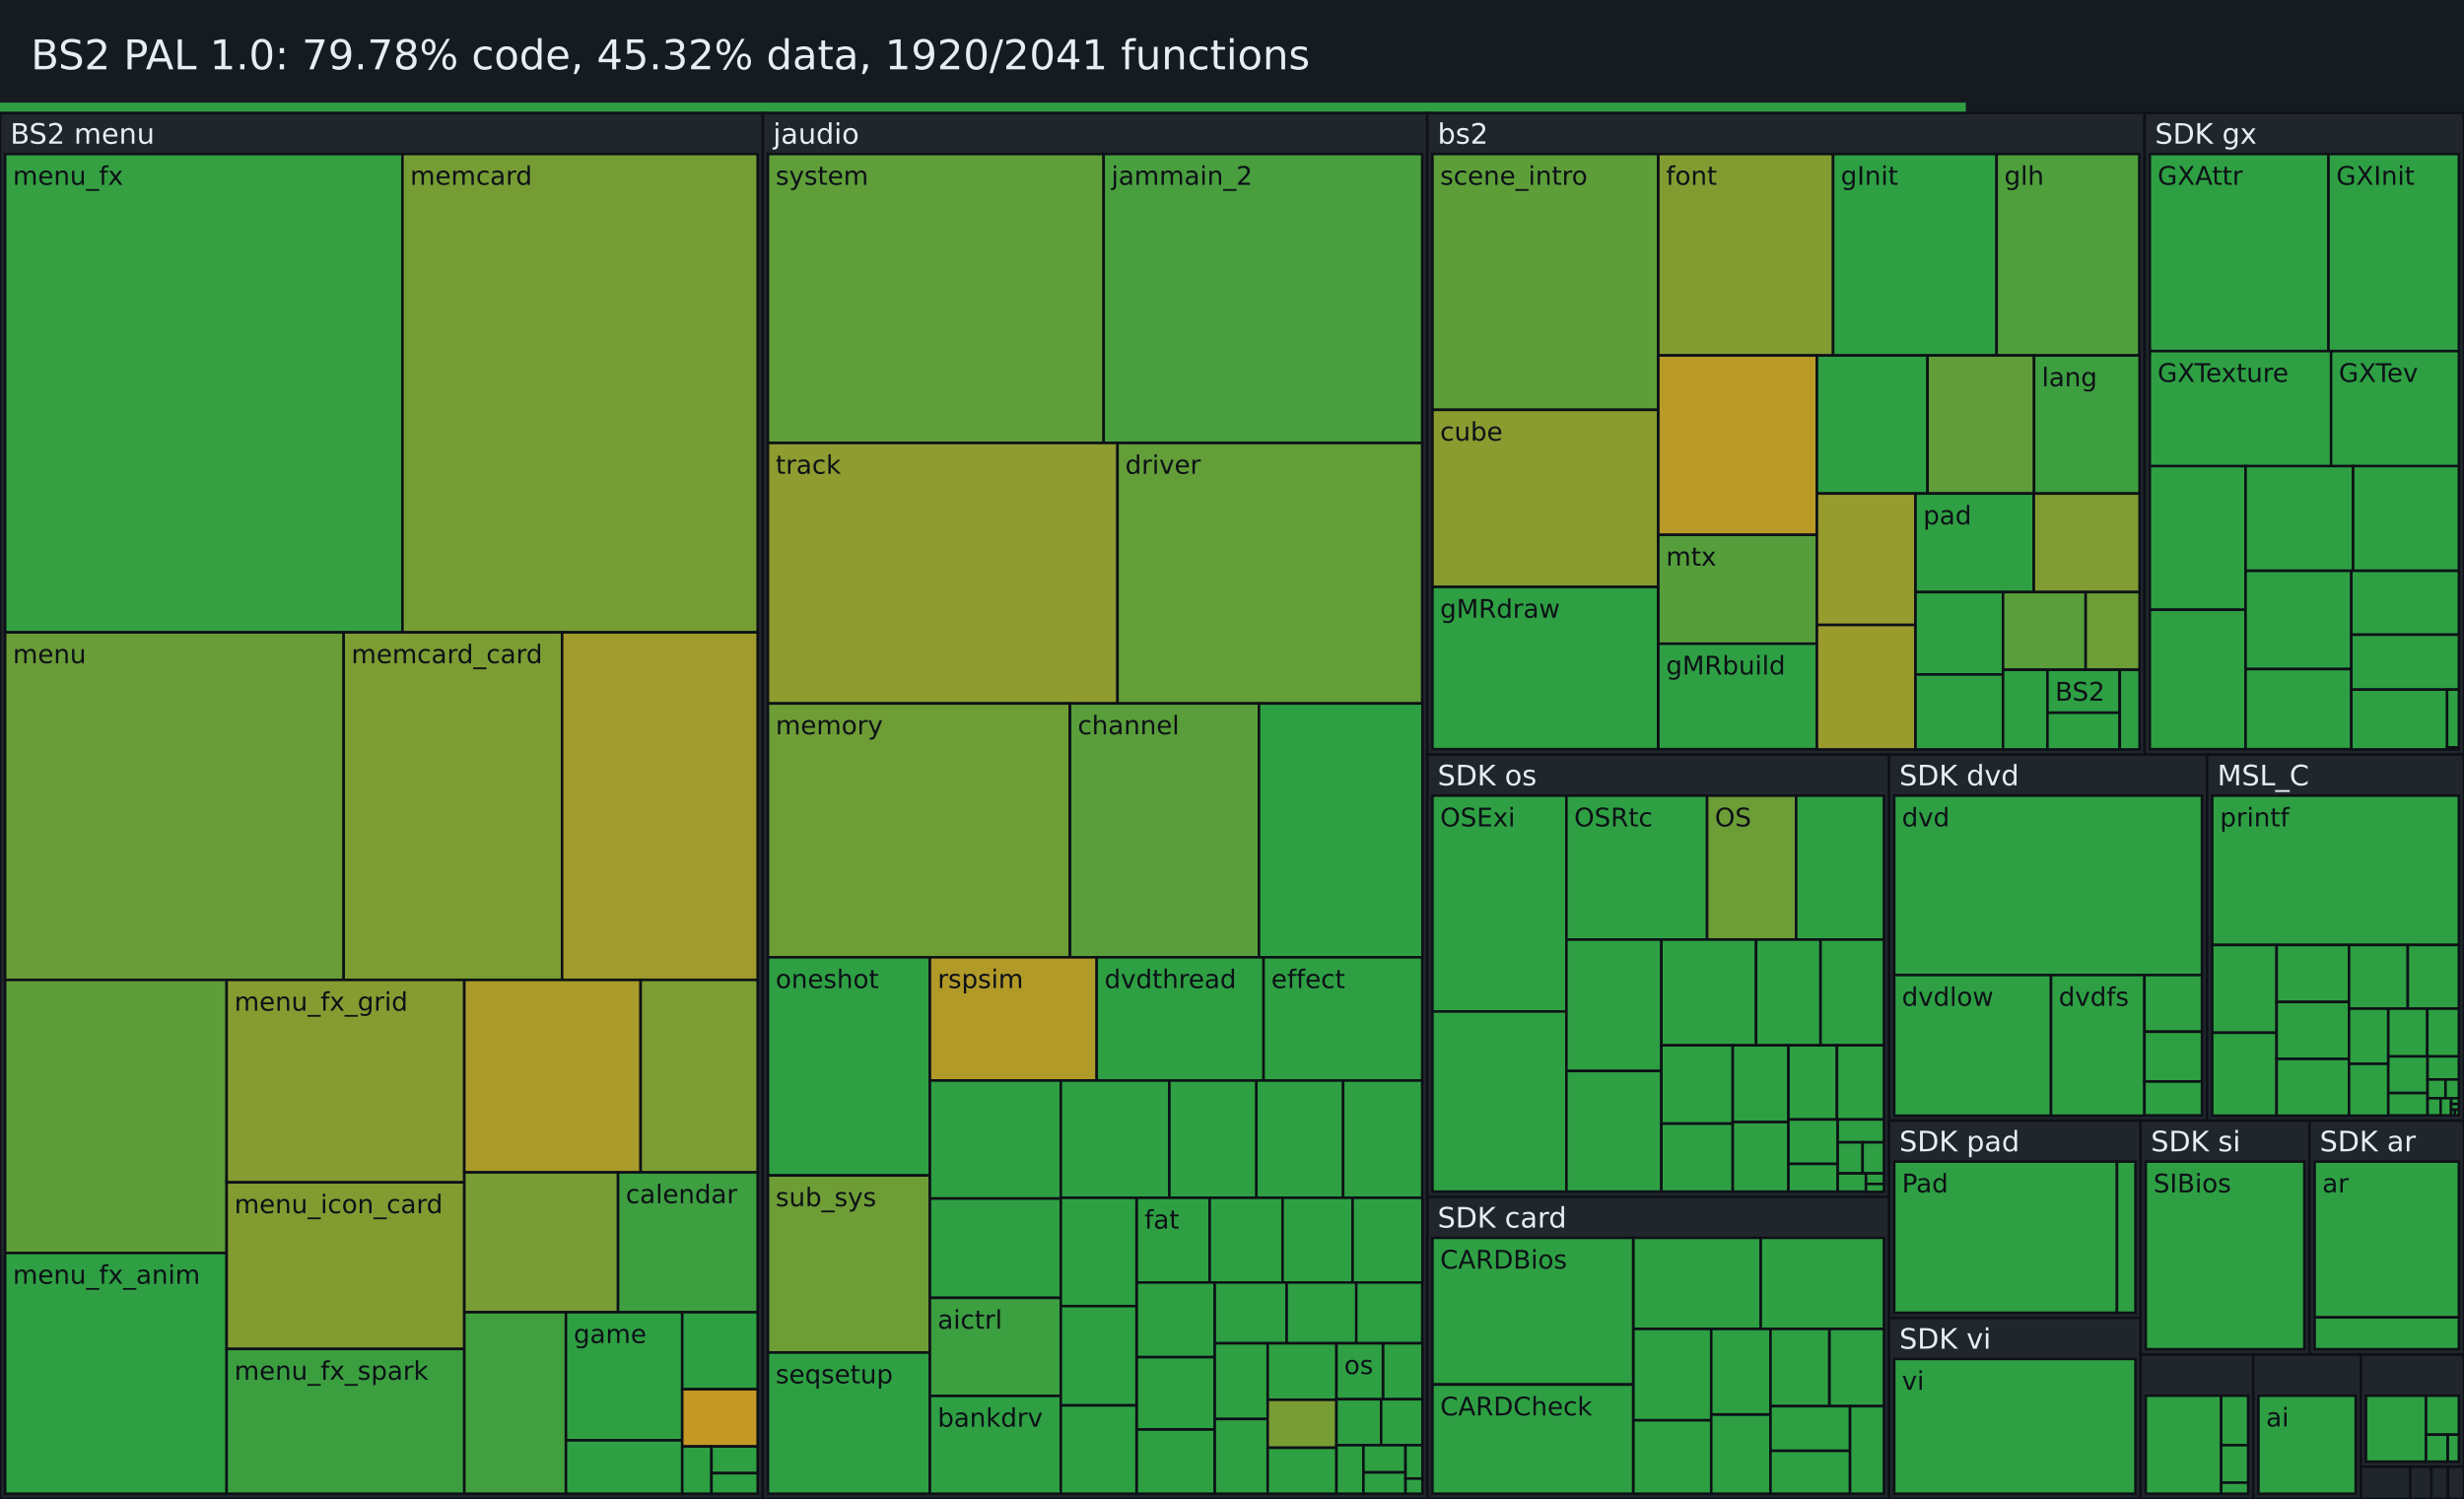
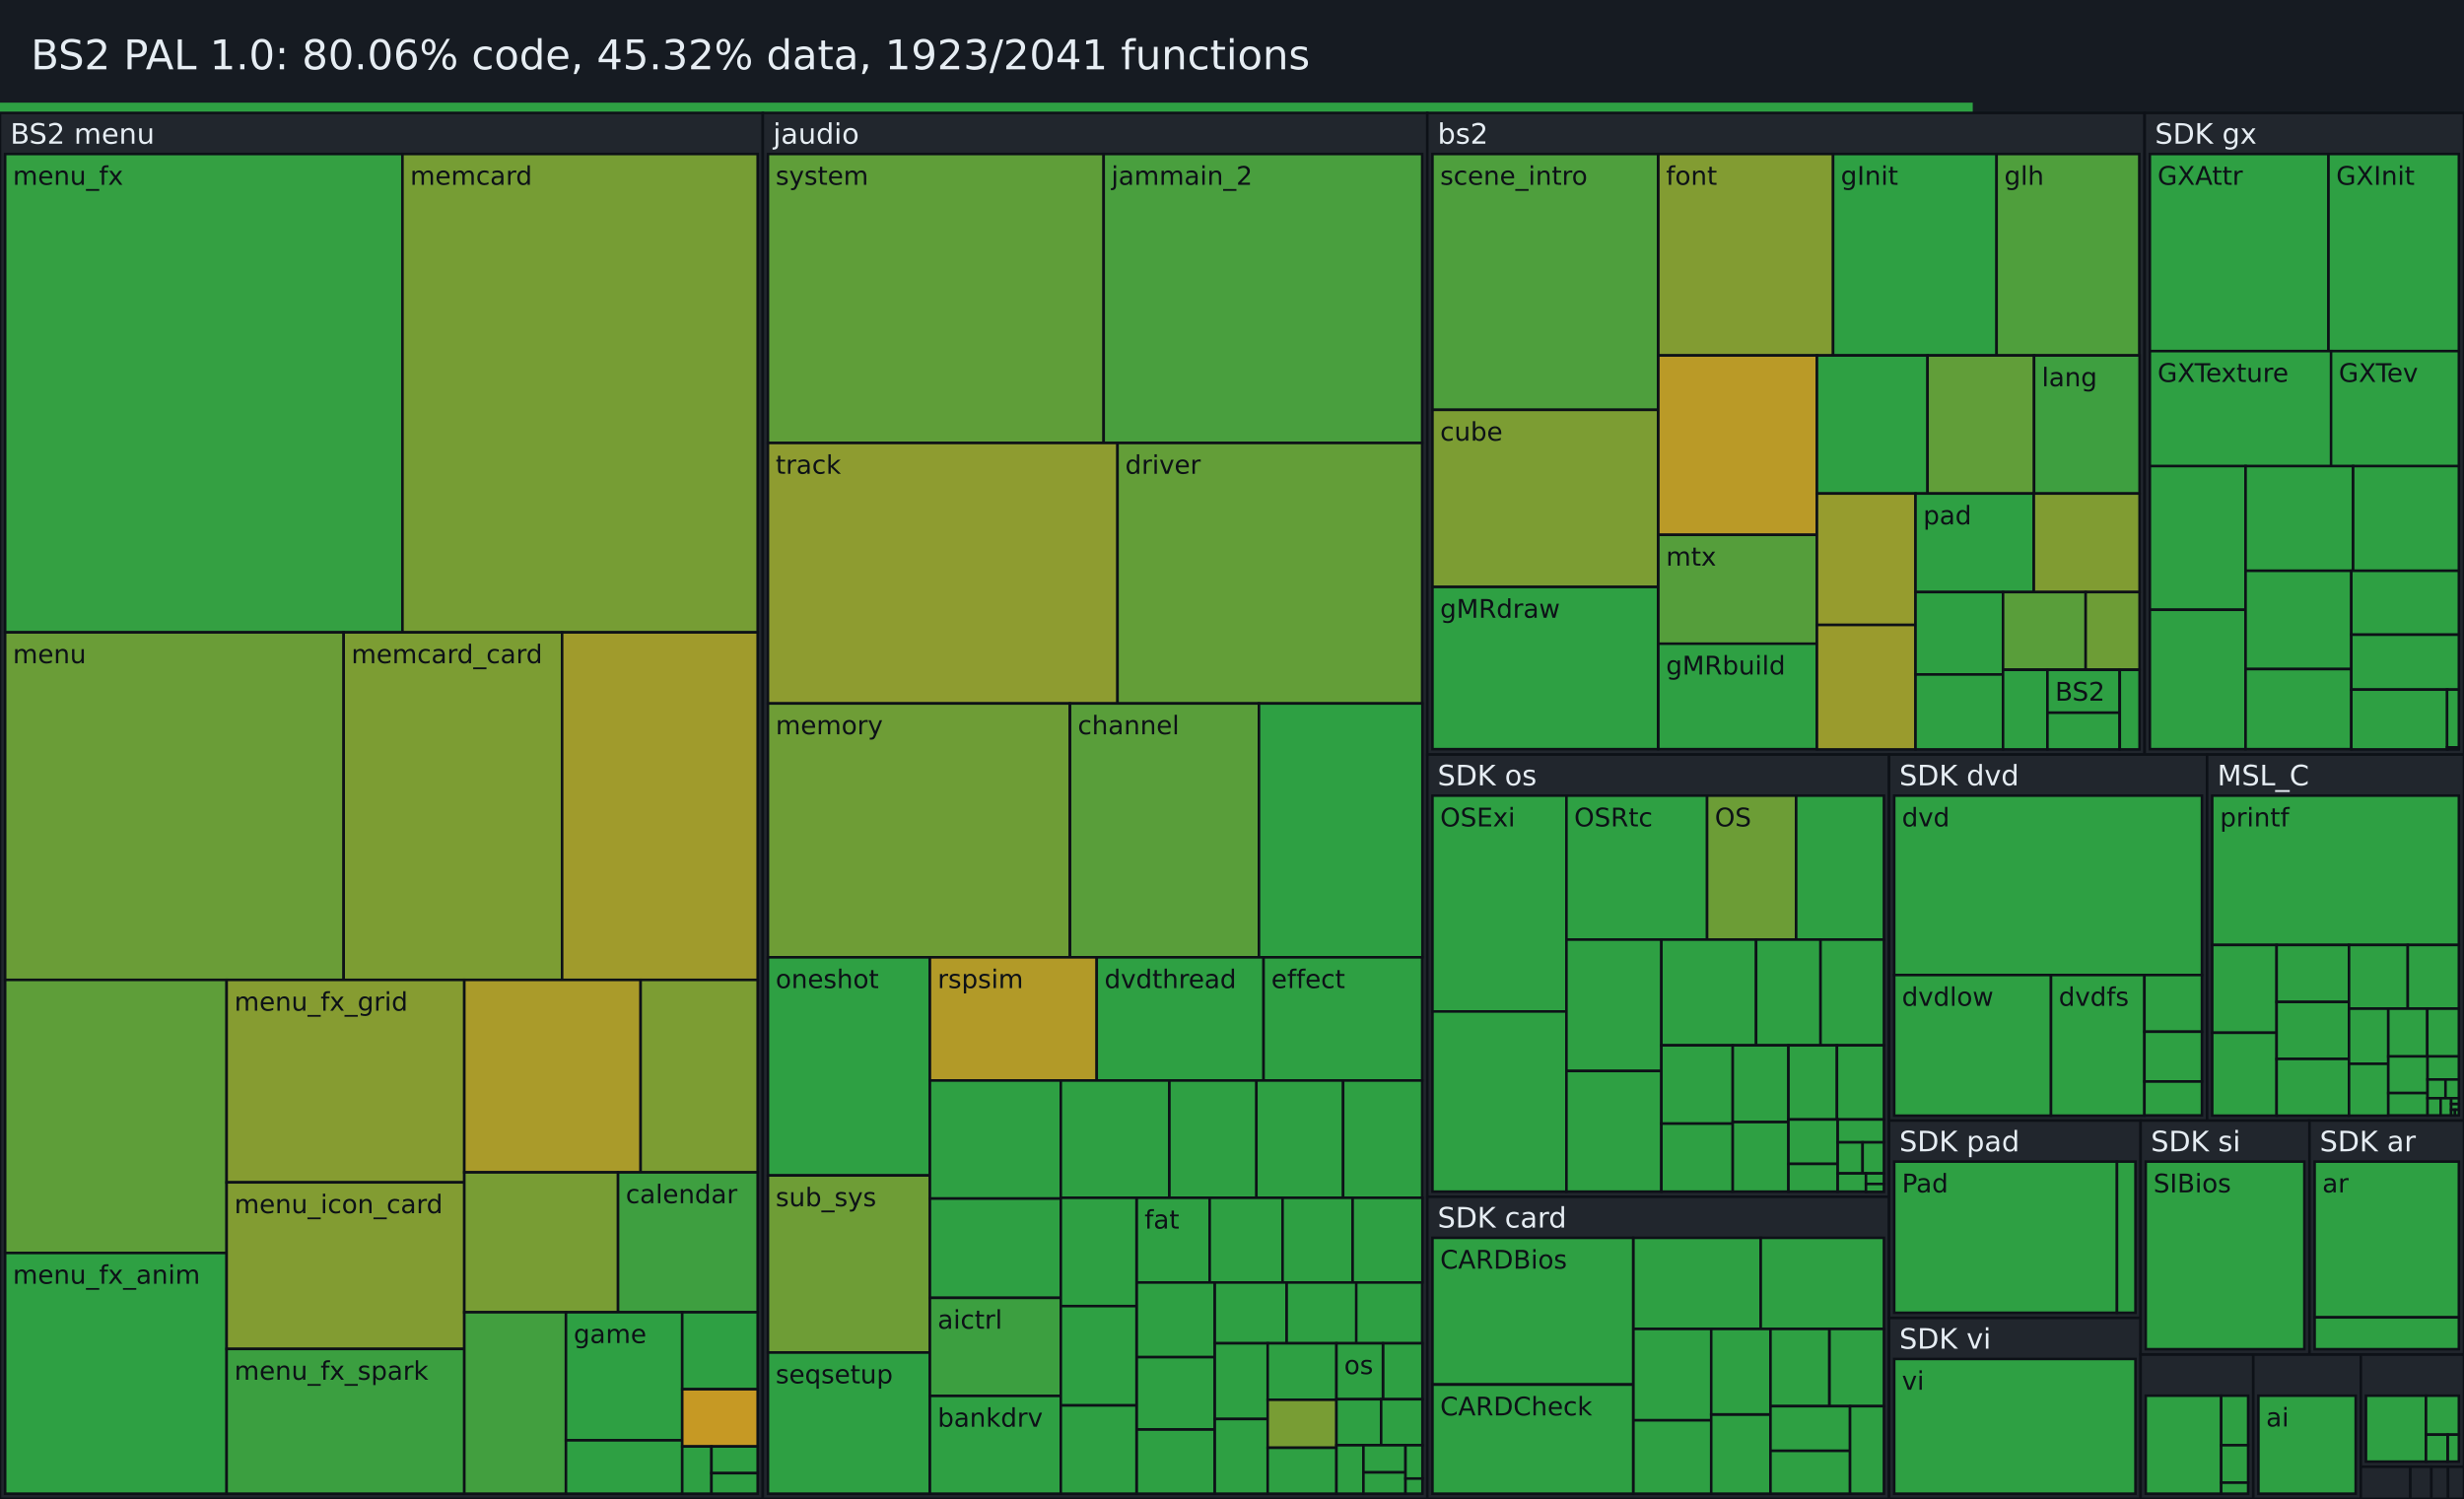
<svg xmlns="http://www.w3.org/2000/svg" width="960" height="584" font-family="Verdana,DejaVu Sans,sans-serif">
  <rect width="100%" height="100%" fill="#0d1117" />
  <rect x="0" y="0" width="960" height="44" fill="#161b22" />
-   <rect x="0" y="40" width="765.9" height="4" fill="#2ea043" />
-   <text x="12" y="27" font-size="16" fill="#e6edf3">BS2 PAL 1.0: 79.78% code, 45.32% data, 1920/2041 functions</text>
+   <rect x="0" y="40" width="768.6" height="4" fill="#2ea043" />
+   <text x="12" y="27" font-size="16" fill="#e6edf3">BS2 PAL 1.0: 80.06% code, 45.32% data, 1923/2041 functions</text>
  <g>
    <rect x="0.0" y="44.0" width="297.2" height="540.0" fill="#21262d" stroke="#0d1117" />
    <text x="4.0" y="56.0" font-size="11" fill="#e6edf3">BS2 menu</text>
  </g>
  <g>
    <rect x="2.0" y="60.0" width="154.8" height="186.4" fill="#34a042" stroke="#0d1117" stroke-width="1" />
    <text x="5.0" y="72.0" font-size="10" fill="#0d1117">menu_fx</text>
  </g>
  <g>
    <rect x="156.8" y="60.0" width="138.4" height="186.4" fill="#769d34" stroke="#0d1117" stroke-width="1" />
    <text x="159.8" y="72.0" font-size="10" fill="#0d1117">memcard</text>
  </g>
  <g>
    <rect x="2.0" y="246.4" width="131.9" height="135.4" fill="#6a9d37" stroke="#0d1117" stroke-width="1" />
    <text x="5.0" y="258.4" font-size="10" fill="#0d1117">menu</text>
  </g>
  <g>
    <rect x="133.9" y="246.4" width="85.1" height="135.4" fill="#7c9d33" stroke="#0d1117" stroke-width="1" />
    <text x="136.9" y="258.4" font-size="10" fill="#0d1117">memcard_card</text>
  </g>
  <g>
    <rect x="219.0" y="246.4" width="76.2" height="135.4" fill="#a09b2c" stroke="#0d1117" stroke-width="1" />
  </g>
  <g>
    <rect x="2.0" y="381.8" width="86.3" height="106.4" fill="#5e9e39" stroke="#0d1117" stroke-width="1" />
  </g>
  <g>
    <rect x="2.0" y="488.2" width="86.3" height="93.8" fill="#2ea043" stroke="#0d1117" stroke-width="1" />
    <text x="5.0" y="500.2" font-size="10" fill="#0d1117">menu_fx_anim</text>
  </g>
  <g>
    <rect x="88.3" y="381.8" width="92.6" height="78.9" fill="#869c31" stroke="#0d1117" stroke-width="1" />
    <text x="91.3" y="393.8" font-size="10" fill="#0d1117">menu_fx_grid</text>
  </g>
  <g>
    <rect x="88.3" y="460.7" width="92.6" height="64.9" fill="#829c32" stroke="#0d1117" stroke-width="1" />
    <text x="91.3" y="472.7" font-size="10" fill="#0d1117">menu_icon_card</text>
  </g>
  <g>
    <rect x="88.3" y="525.6" width="92.6" height="56.4" fill="#3b9f40" stroke="#0d1117" stroke-width="1" />
    <text x="91.3" y="537.6" font-size="10" fill="#0d1117">menu_fx_spark</text>
  </g>
  <g>
    <rect x="180.9" y="381.8" width="68.7" height="75.0" fill="#aa9b2a" stroke="#0d1117" stroke-width="1" />
  </g>
  <g>
    <rect x="249.6" y="381.8" width="45.6" height="75.0" fill="#7c9d33" stroke="#0d1117" stroke-width="1" />
  </g>
  <g>
    <rect x="180.9" y="456.8" width="59.9" height="54.5" fill="#789d34" stroke="#0d1117" stroke-width="1" />
  </g>
  <g>
    <rect x="240.8" y="456.8" width="54.4" height="54.5" fill="#3e9f40" stroke="#0d1117" stroke-width="1" />
    <text x="243.8" y="468.8" font-size="10" fill="#0d1117">calendar</text>
  </g>
  <g>
    <rect x="180.9" y="511.3" width="39.6" height="70.7" fill="#429f3f" stroke="#0d1117" stroke-width="1" />
  </g>
  <g>
    <rect x="220.5" y="511.3" width="45.3" height="49.9" fill="#2ea043" stroke="#0d1117" stroke-width="1" />
    <text x="223.5" y="523.3" font-size="10" fill="#0d1117">game</text>
  </g>
  <g>
    <rect x="220.5" y="561.2" width="45.3" height="20.8" fill="#2ea043" stroke="#0d1117" stroke-width="1" />
  </g>
  <g>
    <rect x="265.8" y="511.3" width="29.4" height="30.0" fill="#2ea043" stroke="#0d1117" stroke-width="1" />
  </g>
  <g>
    <rect x="265.8" y="541.3" width="29.4" height="22.3" fill="#c69924" stroke="#0d1117" stroke-width="1" />
  </g>
  <g>
    <rect x="265.8" y="563.6" width="11.4" height="18.4" fill="#2ea043" stroke="#0d1117" stroke-width="1" />
  </g>
  <g>
    <rect x="277.2" y="563.6" width="18.0" height="10.4" fill="#2ea043" stroke="#0d1117" stroke-width="1" />
  </g>
  <g>
    <rect x="277.2" y="574.0" width="18.0" height="8.0" fill="#2ea043" stroke="#0d1117" stroke-width="1" />
  </g>
  <g>
    <rect x="297.2" y="44.0" width="258.9" height="540.0" fill="#21262d" stroke="#0d1117" />
    <text x="301.2" y="56.0" font-size="11" fill="#e6edf3">jaudio</text>
  </g>
  <g>
    <rect x="299.2" y="60.0" width="130.8" height="112.6" fill="#5f9e39" stroke="#0d1117" stroke-width="1" />
    <text x="302.2" y="72.0" font-size="10" fill="#0d1117">system</text>
  </g>
  <g>
    <rect x="430.0" y="60.0" width="124.1" height="112.6" fill="#499f3e" stroke="#0d1117" stroke-width="1" />
    <text x="433.0" y="72.0" font-size="10" fill="#0d1117">jammain_2</text>
  </g>
  <g>
    <rect x="299.2" y="172.6" width="136.2" height="101.5" fill="#8e9c30" stroke="#0d1117" stroke-width="1" />
    <text x="302.2" y="184.6" font-size="10" fill="#0d1117">track</text>
  </g>
  <g>
    <rect x="435.4" y="172.6" width="118.7" height="101.5" fill="#639e38" stroke="#0d1117" stroke-width="1" />
    <text x="438.4" y="184.6" font-size="10" fill="#0d1117">driver</text>
  </g>
  <g>
    <rect x="299.2" y="274.1" width="117.6" height="98.9" fill="#6e9d36" stroke="#0d1117" stroke-width="1" />
    <text x="302.2" y="286.1" font-size="10" fill="#0d1117">memory</text>
  </g>
  <g>
    <rect x="416.9" y="274.1" width="73.6" height="98.9" fill="#599e3a" stroke="#0d1117" stroke-width="1" />
    <text x="419.9" y="286.1" font-size="10" fill="#0d1117">channel</text>
  </g>
  <g>
    <rect x="490.5" y="274.1" width="63.7" height="98.9" fill="#2ea043" stroke="#0d1117" stroke-width="1" />
  </g>
  <g>
    <rect x="299.2" y="373.0" width="63.1" height="85.0" fill="#2ea043" stroke="#0d1117" stroke-width="1" />
    <text x="302.2" y="385.0" font-size="10" fill="#0d1117">oneshot</text>
  </g>
  <g>
    <rect x="299.2" y="458.0" width="63.1" height="69.0" fill="#6e9d36" stroke="#0d1117" stroke-width="1" />
    <text x="302.2" y="470.0" font-size="10" fill="#0d1117">sub_sys</text>
  </g>
  <g>
    <rect x="299.2" y="527.0" width="63.1" height="55.0" fill="#2ea043" stroke="#0d1117" stroke-width="1" />
    <text x="302.2" y="539.0" font-size="10" fill="#0d1117">seqsetup</text>
  </g>
  <g>
    <rect x="362.3" y="373.0" width="65.0" height="48.0" fill="#b29a28" stroke="#0d1117" stroke-width="1" />
    <text x="365.3" y="385.0" font-size="10" fill="#0d1117">rspsim</text>
  </g>
  <g>
    <rect x="427.3" y="373.0" width="65.0" height="48.0" fill="#2ea043" stroke="#0d1117" stroke-width="1" />
    <text x="430.3" y="385.0" font-size="10" fill="#0d1117">dvdthread</text>
  </g>
  <g>
    <rect x="492.3" y="373.0" width="61.8" height="48.0" fill="#2ea043" stroke="#0d1117" stroke-width="1" />
    <text x="495.3" y="385.0" font-size="10" fill="#0d1117">effect</text>
  </g>
  <g>
    <rect x="362.3" y="421.0" width="51.0" height="46.0" fill="#2ea043" stroke="#0d1117" stroke-width="1" />
  </g>
  <g>
    <rect x="362.3" y="467.0" width="51.0" height="38.7" fill="#2ea043" stroke="#0d1117" stroke-width="1" />
  </g>
  <g>
    <rect x="362.3" y="505.7" width="51.0" height="38.2" fill="#3c9f40" stroke="#0d1117" stroke-width="1" />
    <text x="365.3" y="517.7" font-size="10" fill="#0d1117">aictrl</text>
  </g>
  <g>
    <rect x="362.3" y="543.9" width="51.0" height="38.1" fill="#2ea043" stroke="#0d1117" stroke-width="1" />
    <text x="365.3" y="555.9" font-size="10" fill="#0d1117">bankdrv</text>
  </g>
  <g>
    <rect x="413.3" y="421.0" width="42.3" height="45.7" fill="#2ea043" stroke="#0d1117" stroke-width="1" />
  </g>
  <g>
    <rect x="455.6" y="421.0" width="34.0" height="45.7" fill="#2ea043" stroke="#0d1117" stroke-width="1" />
  </g>
  <g>
    <rect x="489.5" y="421.0" width="33.8" height="45.7" fill="#2ea043" stroke="#0d1117" stroke-width="1" />
  </g>
  <g>
    <rect x="523.3" y="421.0" width="30.8" height="45.7" fill="#2ea043" stroke="#0d1117" stroke-width="1" />
  </g>
  <g>
    <rect x="413.3" y="466.7" width="29.5" height="42.2" fill="#2ea043" stroke="#0d1117" stroke-width="1" />
  </g>
  <g>
    <rect x="413.3" y="508.9" width="29.5" height="38.7" fill="#2ea043" stroke="#0d1117" stroke-width="1" />
  </g>
  <g>
    <rect x="413.3" y="547.6" width="29.5" height="34.4" fill="#2ea043" stroke="#0d1117" stroke-width="1" />
  </g>
  <g>
    <rect x="442.9" y="466.7" width="28.5" height="33.0" fill="#2ea043" stroke="#0d1117" stroke-width="1" />
    <text x="445.9" y="478.7" font-size="10" fill="#0d1117">fat</text>
  </g>
  <g>
    <rect x="471.3" y="466.7" width="28.4" height="33.0" fill="#2ea043" stroke="#0d1117" stroke-width="1" />
  </g>
  <g>
    <rect x="499.7" y="466.7" width="27.3" height="33.0" fill="#2ea043" stroke="#0d1117" stroke-width="1" />
  </g>
  <g>
    <rect x="527.0" y="466.7" width="27.2" height="33.0" fill="#2ea043" stroke="#0d1117" stroke-width="1" />
  </g>
  <g>
    <rect x="442.9" y="499.7" width="30.4" height="29.1" fill="#2ea043" stroke="#0d1117" stroke-width="1" />
  </g>
  <g>
    <rect x="442.9" y="528.8" width="30.4" height="28.2" fill="#2ea043" stroke="#0d1117" stroke-width="1" />
  </g>
  <g>
    <rect x="442.9" y="557.0" width="30.4" height="25.0" fill="#2ea043" stroke="#0d1117" stroke-width="1" />
  </g>
  <g>
    <rect x="473.3" y="499.7" width="28.0" height="23.7" fill="#2ea043" stroke="#0d1117" stroke-width="1" />
  </g>
  <g>
    <rect x="501.3" y="499.7" width="27.2" height="23.7" fill="#2ea043" stroke="#0d1117" stroke-width="1" />
  </g>
  <g>
    <rect x="528.4" y="499.7" width="25.7" height="23.7" fill="#2ea043" stroke="#0d1117" stroke-width="1" />
  </g>
  <g>
    <rect x="473.3" y="523.4" width="20.7" height="29.5" fill="#2ea043" stroke="#0d1117" stroke-width="1" />
  </g>
  <g>
    <rect x="473.3" y="552.9" width="20.7" height="29.1" fill="#2ea043" stroke="#0d1117" stroke-width="1" />
  </g>
  <g>
    <rect x="493.9" y="523.4" width="26.8" height="22.0" fill="#2ea043" stroke="#0d1117" stroke-width="1" />
  </g>
  <g>
    <rect x="493.9" y="545.4" width="26.8" height="18.7" fill="#789d34" stroke="#0d1117" stroke-width="1" />
  </g>
  <g>
    <rect x="493.9" y="564.1" width="26.8" height="17.9" fill="#2ea043" stroke="#0d1117" stroke-width="1" />
  </g>
  <g>
    <rect x="520.7" y="523.4" width="18.1" height="21.8" fill="#2ea043" stroke="#0d1117" stroke-width="1" />
    <text x="523.7" y="535.4" font-size="10" fill="#0d1117">os</text>
  </g>
  <g>
    <rect x="538.9" y="523.4" width="15.3" height="21.8" fill="#2ea043" stroke="#0d1117" stroke-width="1" />
  </g>
  <g>
    <rect x="520.7" y="545.2" width="17.4" height="17.9" fill="#2ea043" stroke="#0d1117" stroke-width="1" />
  </g>
  <g>
    <rect x="538.1" y="545.2" width="16.1" height="17.9" fill="#2ea043" stroke="#0d1117" stroke-width="1" />
  </g>
  <g>
    <rect x="520.7" y="563.1" width="10.5" height="18.9" fill="#2ea043" stroke="#0d1117" stroke-width="1" />
  </g>
  <g>
    <rect x="531.2" y="563.1" width="16.4" height="10.6" fill="#2ea043" stroke="#0d1117" stroke-width="1" />
  </g>
  <g>
    <rect x="531.2" y="573.7" width="16.4" height="8.3" fill="#2ea043" stroke="#0d1117" stroke-width="1" />
  </g>
  <g>
    <rect x="547.6" y="563.1" width="6.6" height="13.0" fill="#2ea043" stroke="#0d1117" stroke-width="1" />
  </g>
  <g>
    <rect x="547.6" y="576.1" width="6.6" height="5.9" fill="#2ea043" stroke="#0d1117" stroke-width="1" />
  </g>
  <g>
    <rect x="556.1" y="44.0" width="279.4" height="250.0" fill="#21262d" stroke="#0d1117" />
    <text x="560.1" y="56.0" font-size="11" fill="#e6edf3">bs2</text>
  </g>
  <g>
-     <rect x="558.1" y="60.0" width="87.9" height="99.7" fill="#5e9e39" stroke="#0d1117" stroke-width="1" />
+     <rect x="558.1" y="60.0" width="87.9" height="99.7" fill="#4e9f3d" stroke="#0d1117" stroke-width="1" />
    <text x="561.1" y="72.0" font-size="10" fill="#0d1117">scene_intro</text>
  </g>
  <g>
-     <rect x="558.1" y="159.7" width="87.9" height="69.0" fill="#8a9c30" stroke="#0d1117" stroke-width="1" />
+     <rect x="558.1" y="159.7" width="87.9" height="69.0" fill="#7c9d33" stroke="#0d1117" stroke-width="1" />
    <text x="561.1" y="171.7" font-size="10" fill="#0d1117">cube</text>
  </g>
  <g>
    <rect x="558.1" y="228.7" width="87.9" height="63.2" fill="#2ea043" stroke="#0d1117" stroke-width="1" />
    <text x="561.1" y="240.7" font-size="10" fill="#0d1117">gMRdraw</text>
  </g>
  <g>
    <rect x="646.1" y="60.0" width="68.1" height="78.5" fill="#829c32" stroke="#0d1117" stroke-width="1" />
    <text x="649.1" y="72.0" font-size="10" fill="#0d1117">font</text>
  </g>
  <g>
    <rect x="714.2" y="60.0" width="63.7" height="78.5" fill="#2ea043" stroke="#0d1117" stroke-width="1" />
    <text x="717.2" y="72.0" font-size="10" fill="#0d1117">gInit</text>
  </g>
  <g>
    <rect x="777.9" y="60.0" width="55.6" height="78.5" fill="#4f9f3c" stroke="#0d1117" stroke-width="1" />
    <text x="780.9" y="72.0" font-size="10" fill="#0d1117">glh</text>
  </g>
  <g>
    <rect x="646.1" y="138.5" width="61.8" height="69.9" fill="#ba9a27" stroke="#0d1117" stroke-width="1" />
  </g>
  <g>
    <rect x="646.1" y="208.4" width="61.8" height="42.5" fill="#559e3b" stroke="#0d1117" stroke-width="1" />
    <text x="649.1" y="220.4" font-size="10" fill="#0d1117">mtx</text>
  </g>
  <g>
    <rect x="646.1" y="250.8" width="61.8" height="41.1" fill="#2ea043" stroke="#0d1117" stroke-width="1" />
    <text x="649.1" y="262.8" font-size="10" fill="#0d1117">gMRbuild</text>
  </g>
  <g>
    <rect x="707.9" y="138.5" width="43.1" height="53.8" fill="#2ea043" stroke="#0d1117" stroke-width="1" />
  </g>
  <g>
    <rect x="751.0" y="138.5" width="41.5" height="53.8" fill="#619e39" stroke="#0d1117" stroke-width="1" />
  </g>
  <g>
    <rect x="792.5" y="138.5" width="41.1" height="53.8" fill="#3e9f40" stroke="#0d1117" stroke-width="1" />
    <text x="795.5" y="150.5" font-size="10" fill="#0d1117">lang</text>
  </g>
  <g>
    <rect x="707.9" y="192.3" width="38.4" height="51.2" fill="#969c2e" stroke="#0d1117" stroke-width="1" />
  </g>
  <g>
    <rect x="707.9" y="243.5" width="38.4" height="48.5" fill="#9a9b2d" stroke="#0d1117" stroke-width="1" />
  </g>
  <g>
    <rect x="746.3" y="192.3" width="46.1" height="38.4" fill="#2ea043" stroke="#0d1117" stroke-width="1" />
    <text x="749.3" y="204.3" font-size="10" fill="#0d1117">pad</text>
  </g>
  <g>
    <rect x="792.4" y="192.3" width="41.2" height="38.4" fill="#809c32" stroke="#0d1117" stroke-width="1" />
  </g>
  <g>
    <rect x="746.3" y="230.7" width="34.1" height="32.1" fill="#2ea043" stroke="#0d1117" stroke-width="1" />
  </g>
  <g>
    <rect x="746.3" y="262.8" width="34.1" height="29.2" fill="#2ea043" stroke="#0d1117" stroke-width="1" />
  </g>
  <g>
    <rect x="780.4" y="230.7" width="32.2" height="30.2" fill="#599e3a" stroke="#0d1117" stroke-width="1" />
  </g>
  <g>
    <rect x="812.6" y="230.7" width="21.0" height="30.2" fill="#6d9d36" stroke="#0d1117" stroke-width="1" />
  </g>
  <g>
    <rect x="780.4" y="261.0" width="17.3" height="31.0" fill="#2ea043" stroke="#0d1117" stroke-width="1" />
  </g>
  <g>
    <rect x="797.7" y="261.0" width="28.1" height="16.7" fill="#2ea043" stroke="#0d1117" stroke-width="1" />
    <text x="800.7" y="273.0" font-size="10" fill="#0d1117">BS2</text>
  </g>
  <g>
    <rect x="797.7" y="277.7" width="28.1" height="14.3" fill="#2ea043" stroke="#0d1117" stroke-width="1" />
  </g>
  <g>
    <rect x="825.9" y="261.0" width="7.7" height="31.0" fill="#2ea043" stroke="#0d1117" stroke-width="1" />
  </g>
  <g>
    <rect x="835.6" y="44.0" width="124.4" height="250.0" fill="#21262d" stroke="#0d1117" />
    <text x="839.6" y="56.0" font-size="11" fill="#e6edf3">SDK gx</text>
  </g>
  <g>
    <rect x="837.6" y="60.0" width="69.6" height="76.8" fill="#2ea043" stroke="#0d1117" stroke-width="1" />
    <text x="840.6" y="72.0" font-size="10" fill="#0d1117">GXAttr</text>
  </g>
  <g>
    <rect x="907.2" y="60.0" width="50.8" height="76.8" fill="#2ea043" stroke="#0d1117" stroke-width="1" />
    <text x="910.2" y="72.0" font-size="10" fill="#0d1117">GXInit</text>
  </g>
  <g>
    <rect x="837.6" y="136.8" width="70.7" height="44.9" fill="#2ea043" stroke="#0d1117" stroke-width="1" />
    <text x="840.6" y="148.8" font-size="10" fill="#0d1117">GXTexture</text>
  </g>
  <g>
    <rect x="908.2" y="136.8" width="49.8" height="44.9" fill="#2ea043" stroke="#0d1117" stroke-width="1" />
    <text x="911.2" y="148.8" font-size="10" fill="#0d1117">GXTev</text>
  </g>
  <g>
    <rect x="837.6" y="181.6" width="37.3" height="56.0" fill="#2ea043" stroke="#0d1117" stroke-width="1" />
  </g>
  <g>
    <rect x="837.6" y="237.6" width="37.3" height="54.3" fill="#2ea043" stroke="#0d1117" stroke-width="1" />
  </g>
  <g>
    <rect x="874.9" y="181.6" width="41.9" height="40.8" fill="#2ea043" stroke="#0d1117" stroke-width="1" />
  </g>
  <g>
    <rect x="916.8" y="181.6" width="41.2" height="40.8" fill="#2ea043" stroke="#0d1117" stroke-width="1" />
  </g>
  <g>
    <rect x="874.9" y="222.4" width="41.2" height="38.3" fill="#2ea043" stroke="#0d1117" stroke-width="1" />
  </g>
  <g>
    <rect x="874.9" y="260.7" width="41.2" height="31.2" fill="#2ea043" stroke="#0d1117" stroke-width="1" />
  </g>
  <g>
    <rect x="916.1" y="222.4" width="41.9" height="24.9" fill="#2ea043" stroke="#0d1117" stroke-width="1" />
  </g>
  <g>
    <rect x="916.1" y="247.3" width="41.9" height="21.4" fill="#2ea043" stroke="#0d1117" stroke-width="1" />
  </g>
  <g>
    <rect x="916.1" y="268.7" width="37.4" height="23.3" fill="#2ea043" stroke="#0d1117" stroke-width="1" />
  </g>
  <g>
    <rect x="953.4" y="268.7" width="4.6" height="22.5" fill="#2ea043" stroke="#0d1117" stroke-width="1" />
  </g>
  <g>
    <rect x="953.4" y="291.2" width="4.6" height="0.8" fill="#2ea043" stroke="#0d1117" stroke-width="1" />
  </g>
  <g>
    <rect x="556.1" y="294.0" width="179.9" height="172.4" fill="#21262d" stroke="#0d1117" />
    <text x="560.1" y="306.0" font-size="11" fill="#e6edf3">SDK os</text>
  </g>
  <g>
    <rect x="558.1" y="310.0" width="52.2" height="84.1" fill="#2ea043" stroke="#0d1117" stroke-width="1" />
    <text x="561.1" y="322.0" font-size="10" fill="#0d1117">OSExi</text>
  </g>
  <g>
    <rect x="558.1" y="394.1" width="52.2" height="70.2" fill="#2ea043" stroke="#0d1117" stroke-width="1" />
  </g>
  <g>
    <rect x="610.3" y="310.0" width="54.8" height="56.2" fill="#2ea043" stroke="#0d1117" stroke-width="1" />
    <text x="613.3" y="322.0" font-size="10" fill="#0d1117">OSRtc</text>
  </g>
  <g>
    <rect x="665.1" y="310.0" width="34.7" height="56.2" fill="#6c9d36" stroke="#0d1117" stroke-width="1" />
    <text x="668.1" y="322.0" font-size="10" fill="#0d1117">OS</text>
  </g>
  <g>
    <rect x="699.8" y="310.0" width="34.2" height="56.2" fill="#2ea043" stroke="#0d1117" stroke-width="1" />
  </g>
  <g>
    <rect x="610.3" y="366.1" width="37.0" height="51.2" fill="#2ea043" stroke="#0d1117" stroke-width="1" />
  </g>
  <g>
    <rect x="610.3" y="417.3" width="37.0" height="47.0" fill="#2ea043" stroke="#0d1117" stroke-width="1" />
  </g>
  <g>
    <rect x="647.3" y="366.1" width="36.9" height="41.2" fill="#2ea043" stroke="#0d1117" stroke-width="1" />
  </g>
  <g>
    <rect x="684.2" y="366.1" width="25.1" height="41.2" fill="#2ea043" stroke="#0d1117" stroke-width="1" />
  </g>
  <g>
    <rect x="709.3" y="366.1" width="24.7" height="41.2" fill="#2ea043" stroke="#0d1117" stroke-width="1" />
  </g>
  <g>
    <rect x="647.3" y="407.3" width="27.8" height="30.5" fill="#2ea043" stroke="#0d1117" stroke-width="1" />
  </g>
  <g>
    <rect x="647.3" y="437.8" width="27.8" height="26.5" fill="#2ea043" stroke="#0d1117" stroke-width="1" />
  </g>
  <g>
    <rect x="675.1" y="407.3" width="21.7" height="29.9" fill="#2ea043" stroke="#0d1117" stroke-width="1" />
  </g>
  <g>
    <rect x="675.1" y="437.2" width="21.7" height="27.1" fill="#2ea043" stroke="#0d1117" stroke-width="1" />
  </g>
  <g>
    <rect x="696.8" y="407.3" width="18.9" height="28.9" fill="#2ea043" stroke="#0d1117" stroke-width="1" />
  </g>
  <g>
    <rect x="715.7" y="407.3" width="18.3" height="28.9" fill="#2ea043" stroke="#0d1117" stroke-width="1" />
  </g>
  <g>
    <rect x="696.8" y="436.2" width="19.2" height="17.3" fill="#2ea043" stroke="#0d1117" stroke-width="1" />
  </g>
  <g>
    <rect x="696.8" y="453.5" width="19.2" height="10.8" fill="#2ea043" stroke="#0d1117" stroke-width="1" />
  </g>
  <g>
    <rect x="716.0" y="436.2" width="18.0" height="8.9" fill="#2ea043" stroke="#0d1117" stroke-width="1" />
  </g>
  <g>
    <rect x="716.0" y="445.1" width="9.7" height="12.1" fill="#2ea043" stroke="#0d1117" stroke-width="1" />
  </g>
  <g>
    <rect x="725.7" y="445.1" width="8.3" height="12.1" fill="#2ea043" stroke="#0d1117" stroke-width="1" />
  </g>
  <g>
    <rect x="716.0" y="457.2" width="11.0" height="7.1" fill="#2ea043" stroke="#0d1117" stroke-width="1" />
  </g>
  <g>
    <rect x="727.0" y="457.2" width="7.0" height="4.1" fill="#2ea043" stroke="#0d1117" stroke-width="1" />
  </g>
  <g>
    <rect x="727.0" y="461.3" width="7.0" height="3.1" fill="#2ea043" stroke="#0d1117" stroke-width="1" />
  </g>
  <g>
    <rect x="556.1" y="466.3" width="179.9" height="117.7" fill="#21262d" stroke="#0d1117" />
    <text x="560.1" y="478.3" font-size="11" fill="#e6edf3">SDK card</text>
  </g>
  <g>
    <rect x="558.1" y="482.3" width="78.2" height="57.1" fill="#2ea043" stroke="#0d1117" stroke-width="1" />
    <text x="561.1" y="494.3" font-size="10" fill="#0d1117">CARDBios</text>
  </g>
  <g>
    <rect x="558.1" y="539.5" width="78.2" height="42.5" fill="#2ea043" stroke="#0d1117" stroke-width="1" />
    <text x="561.1" y="551.5" font-size="10" fill="#0d1117">CARDCheck</text>
  </g>
  <g>
    <rect x="636.4" y="482.3" width="49.6" height="35.5" fill="#2ea043" stroke="#0d1117" stroke-width="1" />
  </g>
  <g>
    <rect x="686.0" y="482.3" width="48.0" height="35.5" fill="#2ea043" stroke="#0d1117" stroke-width="1" />
  </g>
  <g>
    <rect x="636.4" y="517.8" width="30.4" height="35.6" fill="#2ea043" stroke="#0d1117" stroke-width="1" />
  </g>
  <g>
    <rect x="636.4" y="553.4" width="30.4" height="28.6" fill="#2ea043" stroke="#0d1117" stroke-width="1" />
  </g>
  <g>
    <rect x="666.7" y="517.8" width="23.1" height="33.3" fill="#2ea043" stroke="#0d1117" stroke-width="1" />
  </g>
  <g>
    <rect x="666.7" y="551.2" width="23.1" height="30.8" fill="#2ea043" stroke="#0d1117" stroke-width="1" />
  </g>
  <g>
    <rect x="689.8" y="517.8" width="22.9" height="30.1" fill="#2ea043" stroke="#0d1117" stroke-width="1" />
  </g>
  <g>
    <rect x="712.8" y="517.8" width="21.2" height="30.1" fill="#2ea043" stroke="#0d1117" stroke-width="1" />
  </g>
  <g>
    <rect x="689.8" y="547.9" width="31.0" height="17.4" fill="#2ea043" stroke="#0d1117" stroke-width="1" />
  </g>
  <g>
    <rect x="689.8" y="565.3" width="31.0" height="16.7" fill="#2ea043" stroke="#0d1117" stroke-width="1" />
  </g>
  <g>
    <rect x="720.8" y="547.9" width="13.2" height="34.1" fill="#2ea043" stroke="#0d1117" stroke-width="1" />
  </g>
  <g>
    <rect x="736.0" y="294.0" width="123.9" height="142.7" fill="#21262d" stroke="#0d1117" />
    <text x="740.0" y="306.0" font-size="11" fill="#e6edf3">SDK dvd</text>
  </g>
  <g>
    <rect x="738.0" y="310.0" width="119.9" height="69.9" fill="#2ea043" stroke="#0d1117" stroke-width="1" />
    <text x="741.0" y="322.0" font-size="10" fill="#0d1117">dvd</text>
  </g>
  <g>
    <rect x="738.0" y="379.9" width="61.1" height="54.8" fill="#2ea043" stroke="#0d1117" stroke-width="1" />
    <text x="741.0" y="391.9" font-size="10" fill="#0d1117">dvdlow</text>
  </g>
  <g>
    <rect x="799.1" y="379.9" width="36.4" height="54.8" fill="#2ea043" stroke="#0d1117" stroke-width="1" />
    <text x="802.1" y="391.9" font-size="10" fill="#0d1117">dvdfs</text>
  </g>
  <g>
    <rect x="835.5" y="379.9" width="22.4" height="22.1" fill="#2ea043" stroke="#0d1117" stroke-width="1" />
  </g>
  <g>
    <rect x="835.5" y="402.0" width="22.4" height="19.4" fill="#2ea043" stroke="#0d1117" stroke-width="1" />
  </g>
  <g>
    <rect x="835.5" y="421.4" width="22.4" height="13.2" fill="#2ea043" stroke="#0d1117" stroke-width="1" />
  </g>
  <g>
    <rect x="859.9" y="294.0" width="100.1" height="142.7" fill="#21262d" stroke="#0d1117" />
    <text x="863.9" y="306.0" font-size="11" fill="#e6edf3">MSL_C</text>
  </g>
  <g>
    <rect x="861.9" y="310.0" width="96.1" height="58.2" fill="#2ea043" stroke="#0d1117" stroke-width="1" />
    <text x="864.9" y="322.0" font-size="10" fill="#0d1117">printf</text>
  </g>
  <g>
    <rect x="861.9" y="368.2" width="25.1" height="34.2" fill="#2ea043" stroke="#0d1117" stroke-width="1" />
  </g>
  <g>
    <rect x="861.9" y="402.4" width="25.1" height="32.3" fill="#2ea043" stroke="#0d1117" stroke-width="1" />
  </g>
  <g>
    <rect x="887.0" y="368.2" width="28.2" height="22.2" fill="#2ea043" stroke="#0d1117" stroke-width="1" />
  </g>
  <g>
    <rect x="887.0" y="390.4" width="28.2" height="22.2" fill="#2ea043" stroke="#0d1117" stroke-width="1" />
  </g>
  <g>
    <rect x="887.0" y="412.6" width="28.2" height="22.1" fill="#2ea043" stroke="#0d1117" stroke-width="1" />
  </g>
  <g>
    <rect x="915.2" y="368.2" width="22.9" height="24.8" fill="#2ea043" stroke="#0d1117" stroke-width="1" />
  </g>
  <g>
    <rect x="938.1" y="368.2" width="19.9" height="24.8" fill="#2ea043" stroke="#0d1117" stroke-width="1" />
  </g>
  <g>
    <rect x="915.2" y="393.0" width="15.3" height="21.5" fill="#2ea043" stroke="#0d1117" stroke-width="1" />
  </g>
  <g>
    <rect x="915.2" y="414.5" width="15.3" height="20.2" fill="#2ea043" stroke="#0d1117" stroke-width="1" />
  </g>
  <g>
    <rect x="930.5" y="393.0" width="15.2" height="18.7" fill="#2ea043" stroke="#0d1117" stroke-width="1" />
  </g>
  <g>
    <rect x="945.7" y="393.0" width="12.3" height="18.7" fill="#2ea043" stroke="#0d1117" stroke-width="1" />
  </g>
  <g>
    <rect x="930.5" y="411.6" width="15.3" height="14.3" fill="#2ea043" stroke="#0d1117" stroke-width="1" />
  </g>
  <g>
    <rect x="930.5" y="425.9" width="15.3" height="8.7" fill="#2ea043" stroke="#0d1117" stroke-width="1" />
  </g>
  <g>
    <rect x="945.8" y="411.6" width="12.2" height="9.0" fill="#2ea043" stroke="#0d1117" stroke-width="1" />
  </g>
  <g>
    <rect x="945.8" y="420.6" width="7.0" height="7.3" fill="#2ea043" stroke="#0d1117" stroke-width="1" />
  </g>
  <g>
    <rect x="952.8" y="420.6" width="5.2" height="7.3" fill="#2ea043" stroke="#0d1117" stroke-width="1" />
  </g>
  <g>
    <rect x="945.8" y="427.9" width="5.1" height="6.7" fill="#2ea043" stroke="#0d1117" stroke-width="1" />
  </g>
  <g>
    <rect x="950.9" y="427.9" width="4.1" height="6.7" fill="#2ea043" stroke="#0d1117" stroke-width="1" />
  </g>
  <g>
    <rect x="955.0" y="427.9" width="3.0" height="2.2" fill="#2ea043" stroke="#0d1117" stroke-width="1" />
  </g>
  <g>
    <rect x="955.0" y="430.2" width="3.0" height="2.2" fill="#2ea043" stroke="#0d1117" stroke-width="1" />
  </g>
  <g>
    <rect x="955.0" y="432.4" width="1.5" height="2.2" fill="#2ea043" stroke="#0d1117" stroke-width="1" />
  </g>
  <g>
    <rect x="956.5" y="432.4" width="1.5" height="2.2" fill="#2ea043" stroke="#0d1117" stroke-width="1" />
  </g>
  <g>
    <rect x="736.0" y="436.6" width="98.0" height="76.9" fill="#21262d" stroke="#0d1117" />
    <text x="740.0" y="448.6" font-size="11" fill="#e6edf3">SDK pad</text>
  </g>
  <g>
    <rect x="738.0" y="452.6" width="86.8" height="58.9" fill="#2ea043" stroke="#0d1117" stroke-width="1" />
    <text x="741.0" y="464.6" font-size="10" fill="#0d1117">Pad</text>
  </g>
  <g>
    <rect x="824.8" y="452.6" width="7.2" height="58.9" fill="#2ea043" stroke="#0d1117" stroke-width="1" />
  </g>
  <g>
    <rect x="736.0" y="513.5" width="98.0" height="70.5" fill="#21262d" stroke="#0d1117" />
    <text x="740.0" y="525.5" font-size="11" fill="#e6edf3">SDK vi</text>
  </g>
  <g>
    <rect x="738.0" y="529.5" width="94.0" height="52.5" fill="#2ea043" stroke="#0d1117" stroke-width="1" />
    <text x="741.0" y="541.5" font-size="10" fill="#0d1117">vi</text>
  </g>
  <g>
    <rect x="834.0" y="436.6" width="65.8" height="91.1" fill="#21262d" stroke="#0d1117" />
    <text x="838.0" y="448.6" font-size="11" fill="#e6edf3">SDK si</text>
  </g>
  <g>
    <rect x="836.0" y="452.6" width="61.8" height="73.1" fill="#2ea043" stroke="#0d1117" stroke-width="1" />
    <text x="839.0" y="464.6" font-size="10" fill="#0d1117">SIBios</text>
  </g>
  <g>
    <rect x="899.8" y="436.6" width="60.2" height="91.1" fill="#21262d" stroke="#0d1117" />
    <text x="903.8" y="448.6" font-size="11" fill="#e6edf3">SDK ar</text>
  </g>
  <g>
    <rect x="901.8" y="452.6" width="56.2" height="60.7" fill="#2ea043" stroke="#0d1117" stroke-width="1" />
    <text x="904.8" y="464.6" font-size="10" fill="#0d1117">ar</text>
  </g>
  <g>
    <rect x="901.8" y="513.3" width="56.2" height="12.4" fill="#2ea043" stroke="#0d1117" stroke-width="1" />
  </g>
  <g>
    <rect x="834.0" y="527.8" width="43.9" height="56.2" fill="#21262d" stroke="#0d1117" />
  </g>
  <g>
    <rect x="836.0" y="543.8" width="29.4" height="38.2" fill="#2ea043" stroke="#0d1117" stroke-width="1" />
  </g>
  <g>
    <rect x="865.4" y="543.8" width="10.5" height="19.4" fill="#2ea043" stroke="#0d1117" stroke-width="1" />
  </g>
  <g>
    <rect x="865.4" y="563.1" width="10.5" height="14.6" fill="#2ea043" stroke="#0d1117" stroke-width="1" />
  </g>
  <g>
    <rect x="865.4" y="577.7" width="10.5" height="4.3" fill="#2ea043" stroke="#0d1117" stroke-width="1" />
  </g>
  <g>
    <rect x="877.9" y="527.8" width="41.9" height="56.2" fill="#21262d" stroke="#0d1117" />
  </g>
  <g>
    <rect x="879.9" y="543.8" width="37.9" height="38.2" fill="#2ea043" stroke="#0d1117" stroke-width="1" />
    <text x="882.9" y="555.8" font-size="10" fill="#0d1117">ai</text>
  </g>
  <g>
    <rect x="919.8" y="527.8" width="40.2" height="43.7" fill="#21262d" stroke="#0d1117" />
  </g>
  <g>
    <rect x="921.8" y="543.8" width="23.4" height="25.7" fill="#2ea043" stroke="#0d1117" stroke-width="1" />
  </g>
  <g>
    <rect x="945.2" y="543.8" width="12.8" height="15.2" fill="#2ea043" stroke="#0d1117" stroke-width="1" />
  </g>
  <g>
    <rect x="945.2" y="559.0" width="8.4" height="10.5" fill="#2ea043" stroke="#0d1117" stroke-width="1" />
  </g>
  <g>
    <rect x="953.7" y="559.0" width="4.3" height="10.5" fill="#2ea043" stroke="#0d1117" stroke-width="1" />
  </g>
  <g>
    <rect x="919.8" y="571.5" width="19.3" height="12.5" fill="#21262d" stroke="#0d1117" />
  </g>
  <g>
    <rect x="939.1" y="571.5" width="8.2" height="12.5" fill="#21262d" stroke="#0d1117" />
  </g>
  <g>
    <rect x="947.3" y="571.5" width="6.5" height="12.5" fill="#21262d" stroke="#0d1117" />
  </g>
  <g>
    <rect x="953.8" y="571.5" width="6.2" height="12.5" fill="#21262d" stroke="#0d1117" />
  </g>
</svg>
